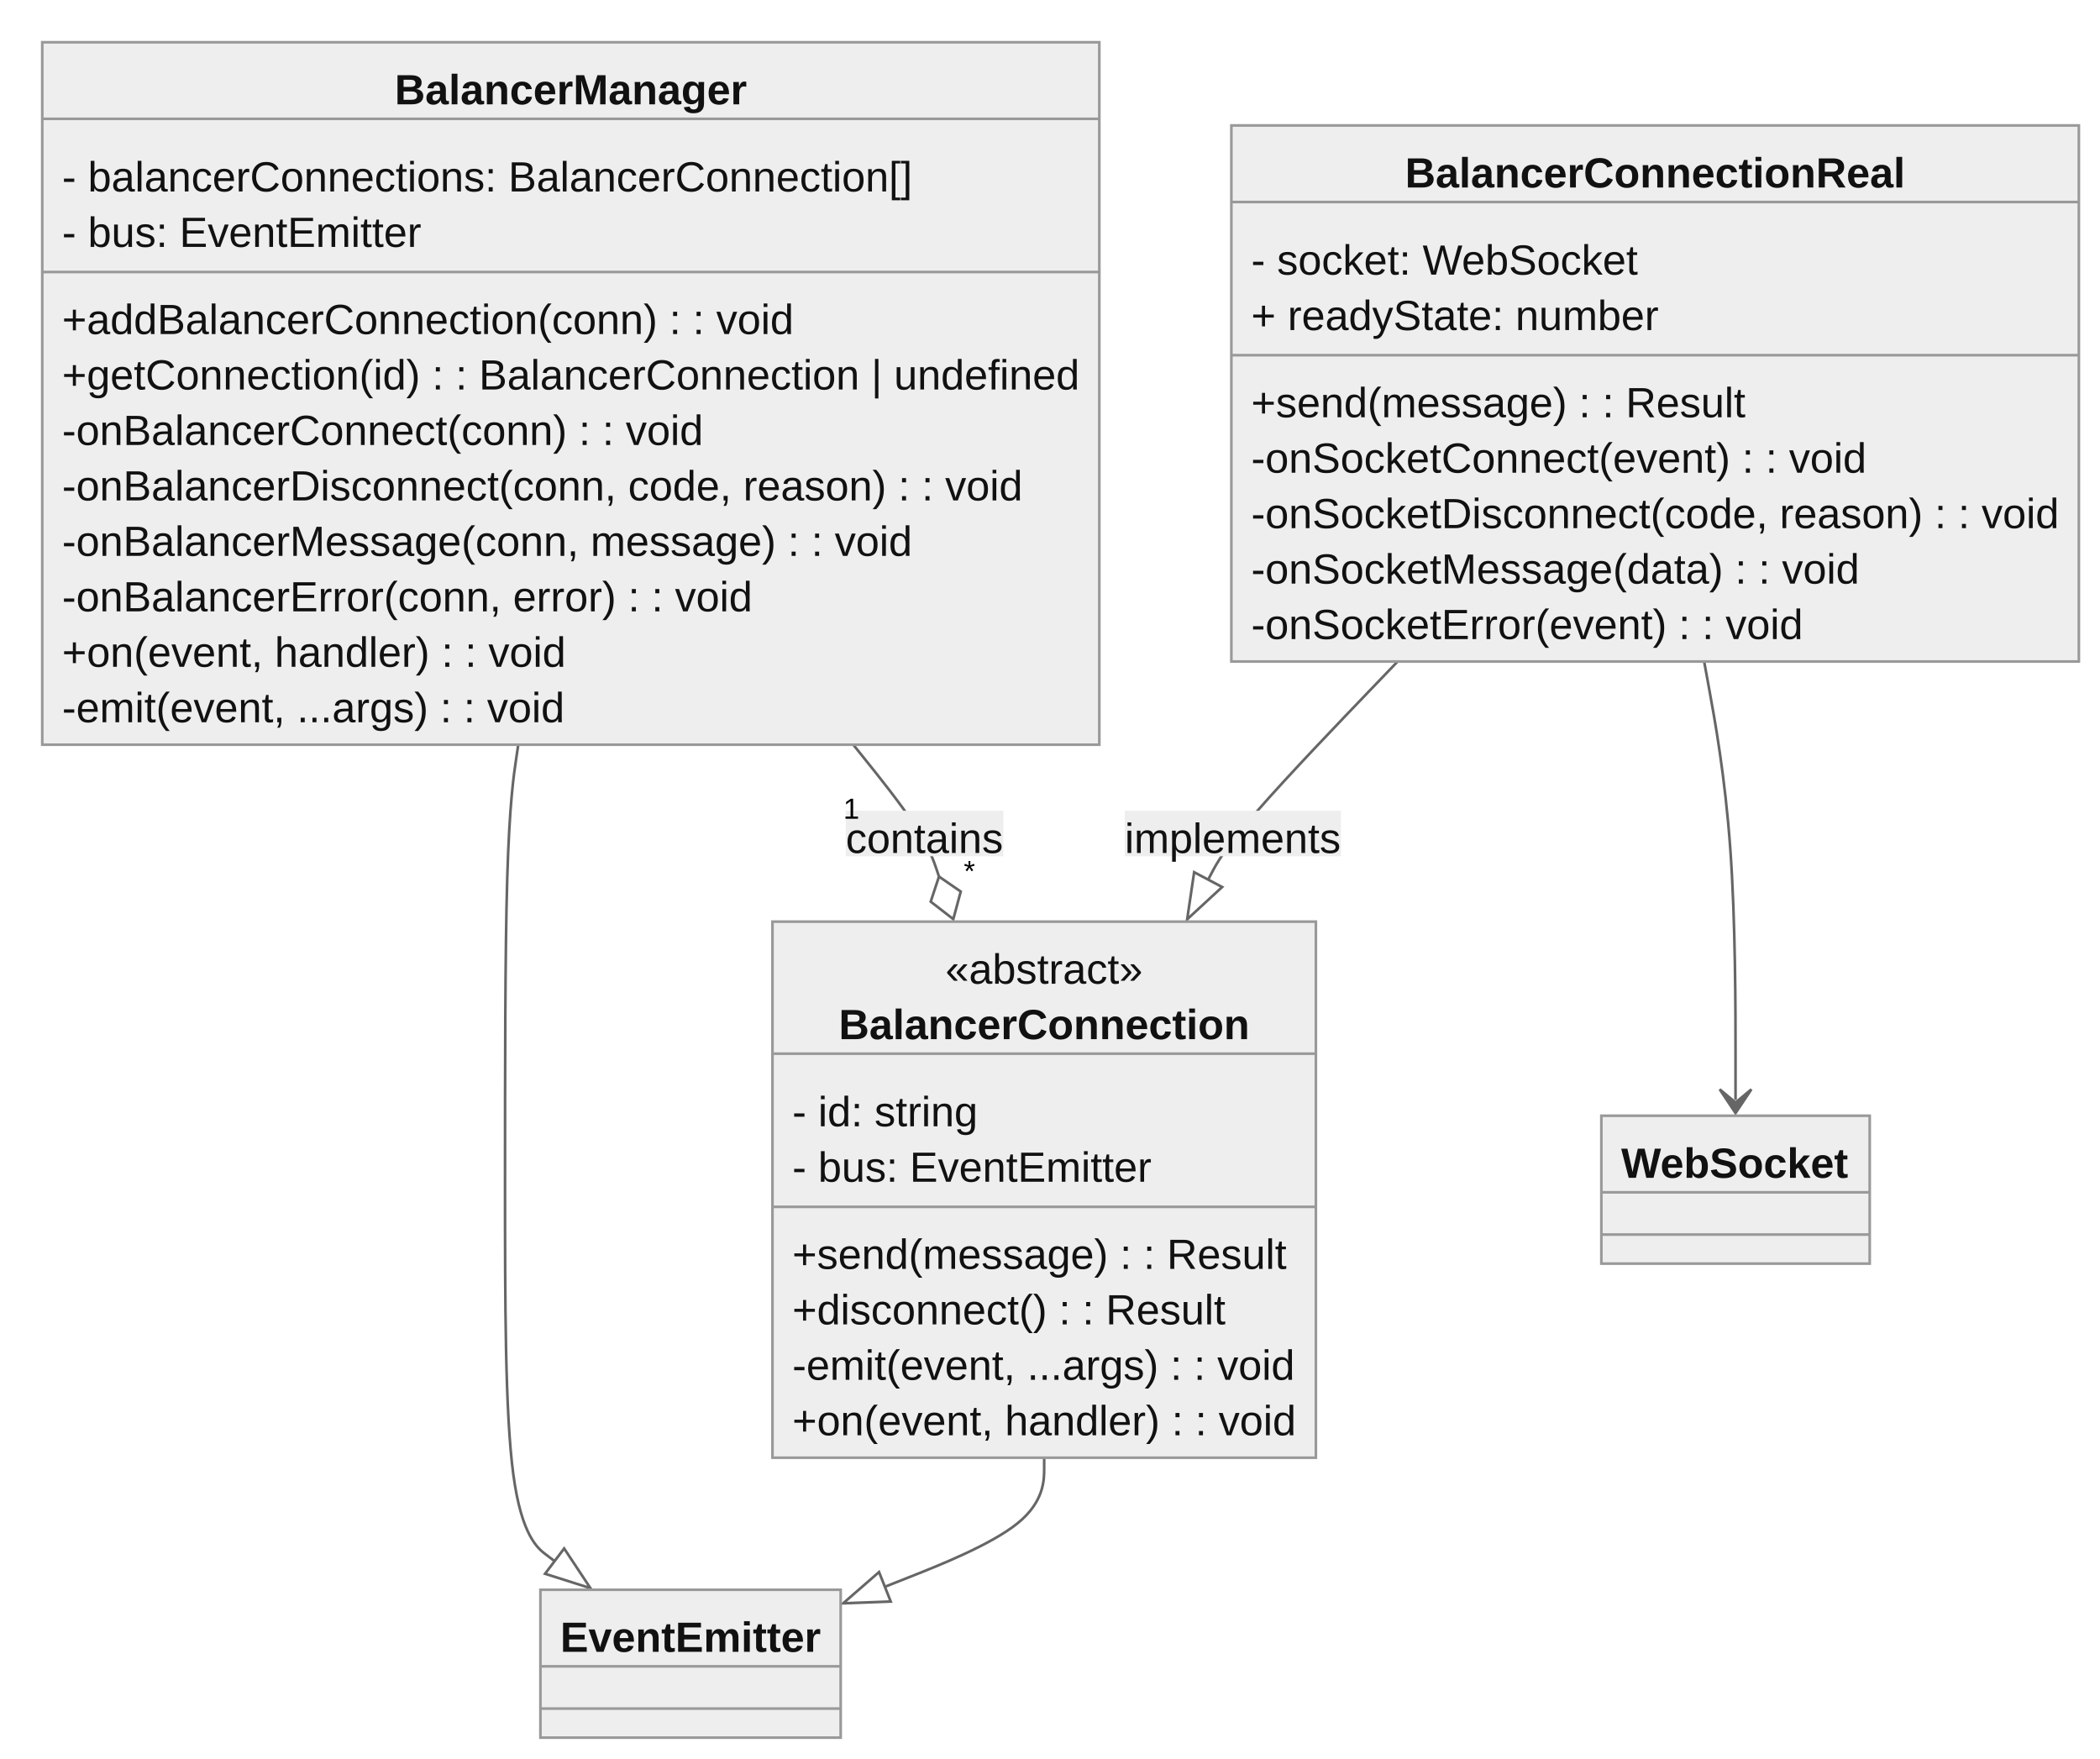
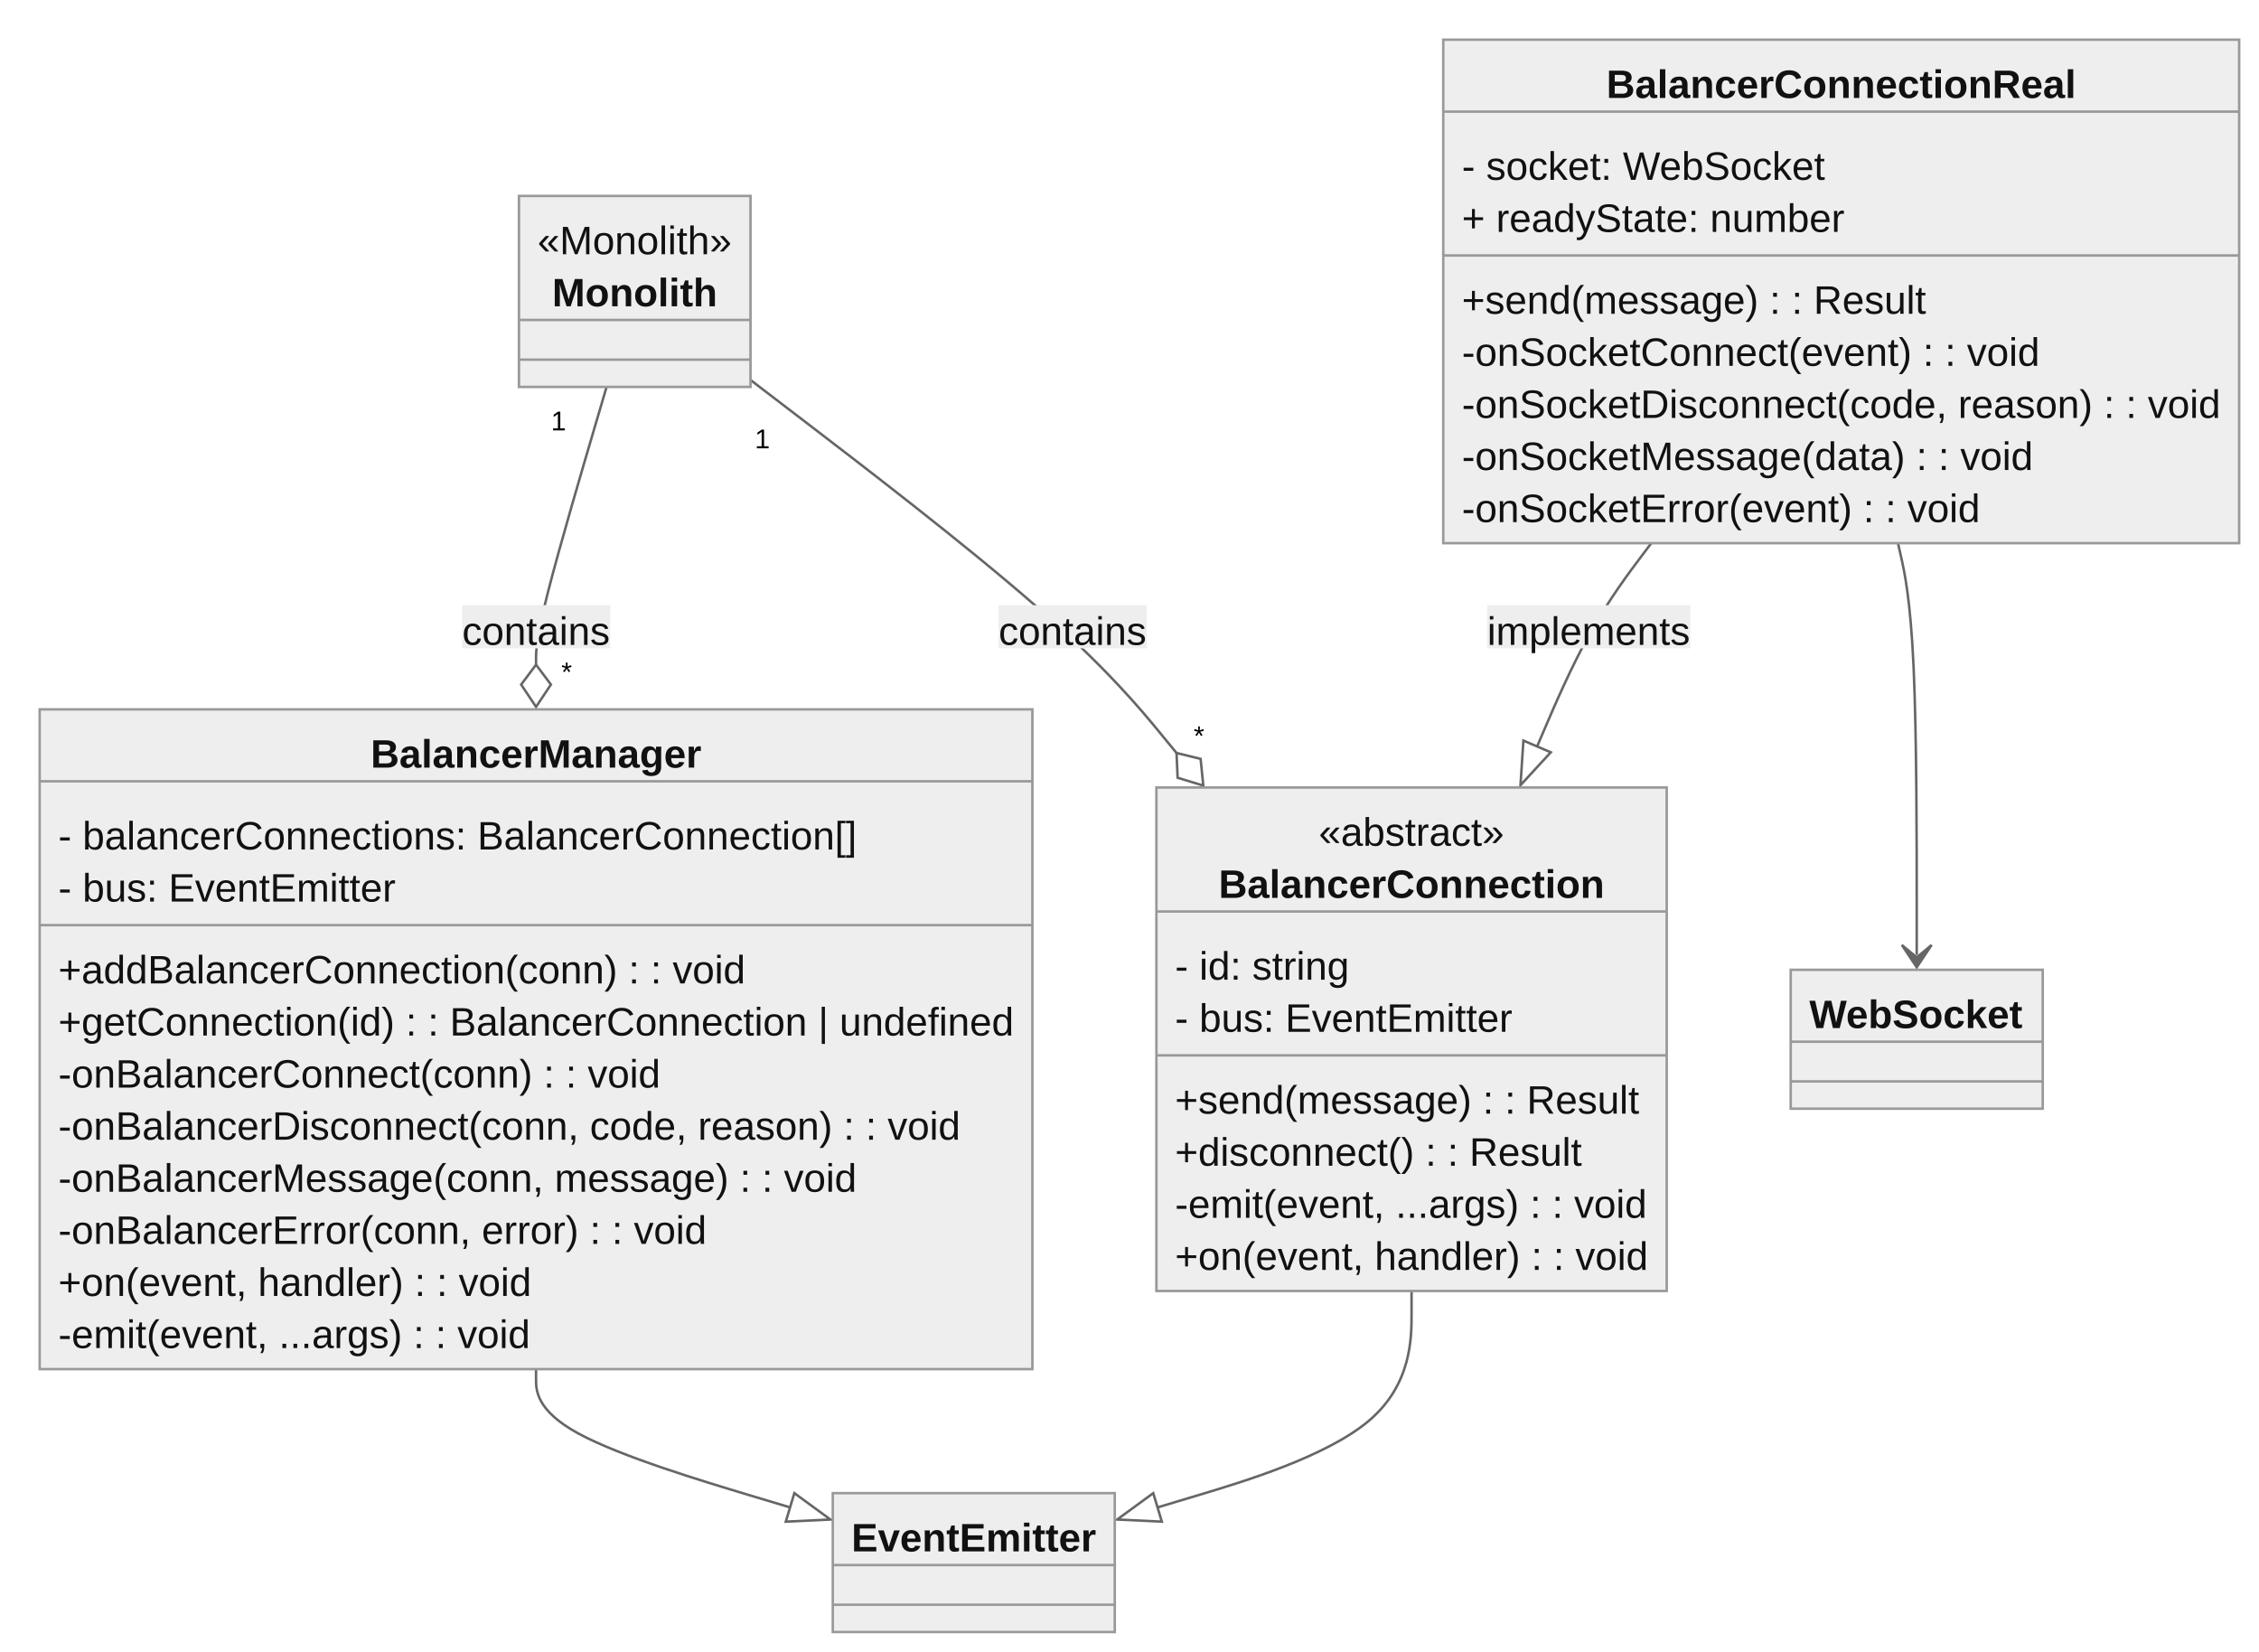
- <svg xmlns="http://www.w3.org/2000/svg" aria-roledescription="classDiagram" role="graphics-document document" viewBox="-8 -8 795.234 666" style="max-width: 795.234px; background-color: white;" width="100%" id="my-svg">
+ <svg xmlns="http://www.w3.org/2000/svg" aria-roledescription="classDiagram" role="graphics-document document" viewBox="-8 -8 910.906 666" style="max-width: 910.906px; background-color: white;" width="100%" id="my-svg">
  <style>#my-svg{font-family:"trebuchet ms",verdana,arial,sans-serif;font-size:16px;fill:#000000;}#my-svg .error-icon{fill:#552222;}#my-svg .error-text{fill:#552222;stroke:#552222;}#my-svg .edge-thickness-normal{stroke-width:2px;}#my-svg .edge-thickness-thick{stroke-width:3.5px;}#my-svg .edge-pattern-solid{stroke-dasharray:0;}#my-svg .edge-pattern-dashed{stroke-dasharray:3;}#my-svg .edge-pattern-dotted{stroke-dasharray:2;}#my-svg .marker{fill:#666;stroke:#666;}#my-svg .marker.cross{stroke:#666;}#my-svg svg{font-family:"trebuchet ms",verdana,arial,sans-serif;font-size:16px;}#my-svg g.classGroup text{fill:#999;stroke:none;font-family:"trebuchet ms",verdana,arial,sans-serif;font-size:10px;}#my-svg g.classGroup text .title{font-weight:bolder;}#my-svg .nodeLabel,#my-svg .edgeLabel{color:#111111;}#my-svg .edgeLabel .label rect{fill:#eee;}#my-svg .label text{fill:#111111;}#my-svg .edgeLabel .label span{background:#eee;}#my-svg .classTitle{font-weight:bolder;}#my-svg .node rect,#my-svg .node circle,#my-svg .node ellipse,#my-svg .node polygon,#my-svg .node path{fill:#eee;stroke:#999;stroke-width:1px;}#my-svg .divider{stroke:#999;stroke-width:1;}#my-svg g.clickable{cursor:pointer;}#my-svg g.classGroup rect{fill:#eee;stroke:#999;}#my-svg g.classGroup line{stroke:#999;stroke-width:1;}#my-svg .classLabel .box{stroke:none;stroke-width:0;fill:#eee;opacity:0.5;}#my-svg .classLabel .label{fill:#999;font-size:10px;}#my-svg .relation{stroke:#666;stroke-width:1;fill:none;}#my-svg .dashed-line{stroke-dasharray:3;}#my-svg .dotted-line{stroke-dasharray:1 2;}#my-svg #compositionStart,#my-svg .composition{fill:#666!important;stroke:#666!important;stroke-width:1;}#my-svg #compositionEnd,#my-svg .composition{fill:#666!important;stroke:#666!important;stroke-width:1;}#my-svg #dependencyStart,#my-svg .dependency{fill:#666!important;stroke:#666!important;stroke-width:1;}#my-svg #dependencyStart,#my-svg .dependency{fill:#666!important;stroke:#666!important;stroke-width:1;}#my-svg #extensionStart,#my-svg .extension{fill:transparent!important;stroke:#666!important;stroke-width:1;}#my-svg #extensionEnd,#my-svg .extension{fill:transparent!important;stroke:#666!important;stroke-width:1;}#my-svg #aggregationStart,#my-svg .aggregation{fill:transparent!important;stroke:#666!important;stroke-width:1;}#my-svg #aggregationEnd,#my-svg .aggregation{fill:transparent!important;stroke:#666!important;stroke-width:1;}#my-svg #lollipopStart,#my-svg .lollipop{fill:#eee!important;stroke:#666!important;stroke-width:1;}#my-svg #lollipopEnd,#my-svg .lollipop{fill:#eee!important;stroke:#666!important;stroke-width:1;}#my-svg .edgeTerminals{font-size:11px;}#my-svg .classTitleText{text-anchor:middle;font-size:18px;fill:#000000;}#my-svg :root{--mermaid-font-family:"trebuchet ms",verdana,arial,sans-serif;}</style>
  <g>
    <defs>
      <marker orient="auto" markerHeight="240" markerWidth="190" refY="7" refX="18" class="marker aggregation classDiagram" id="my-svg_classDiagram-aggregationStart">
        <path d="M 18,7 L9,13 L1,7 L9,1 Z" />
      </marker>
    </defs>
    <defs>
      <marker orient="auto" markerHeight="28" markerWidth="20" refY="7" refX="1" class="marker aggregation classDiagram" id="my-svg_classDiagram-aggregationEnd">
        <path d="M 18,7 L9,13 L1,7 L9,1 Z" />
      </marker>
    </defs>
    <defs>
      <marker orient="auto" markerHeight="240" markerWidth="190" refY="7" refX="18" class="marker extension classDiagram" id="my-svg_classDiagram-extensionStart">
        <path d="M 1,7 L18,13 V 1 Z" />
      </marker>
    </defs>
    <defs>
      <marker orient="auto" markerHeight="28" markerWidth="20" refY="7" refX="1" class="marker extension classDiagram" id="my-svg_classDiagram-extensionEnd">
        <path d="M 1,1 V 13 L18,7 Z" />
      </marker>
    </defs>
    <defs>
      <marker orient="auto" markerHeight="240" markerWidth="190" refY="7" refX="18" class="marker composition classDiagram" id="my-svg_classDiagram-compositionStart">
        <path d="M 18,7 L9,13 L1,7 L9,1 Z" />
      </marker>
    </defs>
    <defs>
      <marker orient="auto" markerHeight="28" markerWidth="20" refY="7" refX="1" class="marker composition classDiagram" id="my-svg_classDiagram-compositionEnd">
        <path d="M 18,7 L9,13 L1,7 L9,1 Z" />
      </marker>
    </defs>
    <defs>
      <marker orient="auto" markerHeight="240" markerWidth="190" refY="7" refX="6" class="marker dependency classDiagram" id="my-svg_classDiagram-dependencyStart">
        <path d="M 5,7 L9,13 L1,7 L9,1 Z" />
      </marker>
    </defs>
    <defs>
      <marker orient="auto" markerHeight="28" markerWidth="20" refY="7" refX="13" class="marker dependency classDiagram" id="my-svg_classDiagram-dependencyEnd">
        <path d="M 18,7 L9,13 L14,7 L9,1 Z" />
      </marker>
    </defs>
    <defs>
      <marker orient="auto" markerHeight="240" markerWidth="190" refY="7" refX="13" class="marker lollipop classDiagram" id="my-svg_classDiagram-lollipopStart">
        <circle r="6" cy="7" cx="7" fill="transparent" stroke="black" />
      </marker>
    </defs>
    <defs>
      <marker orient="auto" markerHeight="240" markerWidth="190" refY="7" refX="1" class="marker lollipop classDiagram" id="my-svg_classDiagram-lollipopEnd">
        <circle r="6" cy="7" cx="7" fill="transparent" stroke="black" />
      </marker>
    </defs>
    <g class="root">
      <g class="clusters" />
      <g class="edgePaths">
-         <path marker-end="url(#my-svg_classDiagram-extensionEnd)" style="fill:none" class="edge-pattern-solid relation" id="id1" d="M188.26,274L187.425,279.583C186.59,285.167,184.92,296.333,184.085,324.417C183.25,352.5,183.25,397.5,183.25,441.083C183.25,484.667,183.25,526.833,186.378,550.277C189.506,573.72,195.762,578.439,198.89,580.799L202.018,583.159" />
-         <path marker-end="url(#my-svg_classDiagram-extensionEnd)" style="fill:none" class="edge-pattern-solid relation" id="id2" d="M387.41,544L387.41,548.167C387.41,552.333,387.41,560.667,377.357,568.812C367.303,576.958,347.196,584.916,337.142,588.896L327.088,592.875" />
-         <path marker-end="url(#my-svg_classDiagram-extensionEnd)" style="fill:none" class="edge-pattern-solid relation" id="id3" d="M521.254,242.5L510.847,253.333C500.439,264.167,479.624,285.833,467.666,299.598C455.708,313.363,452.607,319.226,451.057,322.157L449.507,325.088" />
-         <path marker-end="url(#my-svg_classDiagram-dependencyEnd)" style="fill:none" class="edge-pattern-solid relation" id="id4" d="M637.33,242.5L639.312,253.333C641.293,264.167,645.256,285.833,647.237,313.5C649.219,341.167,649.219,374.833,649.219,391.667L649.219,408.5" />
-         <path marker-end="url(#my-svg_classDiagram-aggregationEnd)" style="fill:none" class="edge-pattern-solid relation" id="id5" d="M315.116,274L319.606,279.583C324.097,285.167,333.078,296.333,338.488,304.656C343.899,312.979,345.74,318.458,346.66,321.198L347.58,323.937" />
+         <path marker-end="url(#my-svg_classDiagram-aggregationEnd)" style="fill:none" class="edge-pattern-solid relation" id="id1" d="M236.596,148L231.855,164.083C227.113,180.167,217.631,212.333,212.89,231C208.148,249.667,208.148,254.833,208.148,257.417L208.148,260" />
+         <path marker-end="url(#my-svg_classDiagram-aggregationEnd)" style="fill:none" class="edge-pattern-solid relation" id="id2" d="M294.633,145.206L316.271,161.755C337.91,178.304,381.188,211.402,409.818,236.466C438.449,261.53,452.433,278.559,459.425,287.074L466.417,295.589" />
+         <path marker-end="url(#my-svg_classDiagram-extensionEnd)" style="fill:none" class="edge-pattern-solid relation" id="id3" d="M208.148,544L208.148,548.167C208.148,552.333,208.148,560.667,225.22,569.959C242.291,579.251,276.434,589.503,293.505,594.628L310.577,599.754" />
+         <path marker-end="url(#my-svg_classDiagram-extensionEnd)" style="fill:none" class="edge-pattern-solid relation" id="id4" d="M561.188,512.5L561.188,521.917C561.188,531.333,561.188,550.167,544.116,564.709C527.045,579.251,492.902,589.503,475.831,594.628L458.759,599.754" />
+         <path marker-end="url(#my-svg_classDiagram-extensionEnd)" style="fill:none" class="edge-pattern-solid relation" id="id5" d="M657.86,211L653.648,216.583C649.435,222.167,641.011,233.333,633.335,246.993C625.66,260.652,618.733,276.805,615.27,284.881L611.807,292.957" />
+         <path marker-end="url(#my-svg_classDiagram-dependencyEnd)" style="fill:none" class="edge-pattern-solid relation" id="id6" d="M757.334,211L758.593,216.583C759.853,222.167,762.372,233.333,763.631,261C764.891,288.667,764.891,332.833,764.891,354.917L764.891,377" />
      </g>
      <g class="edgeLabels">
-         <g class="edgeLabel">
-           <g transform="translate(0, 0)" class="label">
-             <rect height="0" width="0" ry="0" rx="0" />
-             <text style="">
-               <tspan class="row" x="0" dy="1em" xml:space="preserve" />
-             </text>
-           </g>
-         </g>
-         <g class="edgeLabel">
-           <g transform="translate(0, 0)" class="label">
-             <rect height="0" width="0" ry="0" rx="0" />
-             <text style="">
-               <tspan class="row" x="0" dy="1em" xml:space="preserve" />
-             </text>
-           </g>
-         </g>
-         <g transform="translate(458.8086, 307.5)" class="edgeLabel">
-           <g transform="translate(-40.90625, -8.5)" class="label">
-             <rect height="17.244" width="81.882" ry="0" rx="0" />
-             <text style="">
-               <tspan class="row" x="0" dy="1em" xml:space="preserve">implements</tspan>
-             </text>
-           </g>
-         </g>
-         <g class="edgeLabel">
-           <g transform="translate(0, 0)" class="label">
-             <rect height="0" width="0" ry="0" rx="0" />
-             <text style="">
-               <tspan class="row" x="0" dy="1em" xml:space="preserve" />
-             </text>
-           </g>
-         </g>
-         <g transform="translate(342.0586, 307.5)" class="edgeLabel">
+         <g transform="translate(208.1484, 244.5)" class="edgeLabel">
          <g transform="translate(-29.79688, -8.5)" class="label">
-             <rect height="17.244" width="59.682" ry="0" rx="0" />
+             <rect height="17.428" width="59.708" ry="0" rx="0" />
            <text style="">
              <tspan class="row" x="0" dy="1em" xml:space="preserve">contains</tspan>
            </text>
          </g>
        </g>
-         <g transform="translate(314.3946, 297.0376)" class="edgeTerminals">
+         <g transform="translate(217.2597, 160.5444)" class="edgeTerminals">
          <g transform="translate(-3.0625, -6)" class="inner">
            <text style="">
              <tspan class="row" x="0" dy="1em" xml:space="preserve">1</tspan>
            </text>
          </g>
        </g>
-         <g transform="translate(356.9588, 314.6343)" class="edgeTerminals">
+         <g transform="translate(218.3594, 255.7127)" class="edgeTerminals">
          <g transform="translate(-2.5, -6)" class="inner" />
          <text style="">
            <tspan class="row" x="0" dy="1em" xml:space="preserve">*</tspan>
          </text>
        </g>
+         <g transform="translate(424.4648, 244.5)" class="edgeLabel">
+           <g transform="translate(-29.79688, -8.5)" class="label">
+             <rect height="17.428" width="59.708" ry="0" rx="0" />
+             <text style="">
+               <tspan class="row" x="0" dy="1em" xml:space="preserve">contains</tspan>
+             </text>
+           </g>
+         </g>
+         <g transform="translate(299.4212, 167.752)" class="edgeTerminals">
+           <g transform="translate(-3.0625, -6)" class="inner">
+             <text style="">
+               <tspan class="row" x="0" dy="1em" xml:space="preserve">1</tspan>
+             </text>
+           </g>
+         </g>
+         <g transform="translate(473.3267, 281.4563)" class="edgeTerminals">
+           <g transform="translate(-2.5, -6)" class="inner" />
+           <text style="">
+             <tspan class="row" x="0" dy="1em" xml:space="preserve">*</tspan>
+           </text>
+         </g>
+         <g class="edgeLabel">
+           <g transform="translate(0, 0)" class="label">
+             <rect height="0" width="0" ry="0" rx="0" />
+             <text style="">
+               <tspan class="row" x="0" dy="1em" xml:space="preserve" />
+             </text>
+           </g>
+         </g>
+         <g class="edgeLabel">
+           <g transform="translate(0, 0)" class="label">
+             <rect height="0" width="0" ry="0" rx="0" />
+             <text style="">
+               <tspan class="row" x="0" dy="1em" xml:space="preserve" />
+             </text>
+           </g>
+         </g>
+         <g transform="translate(632.5859, 244.5)" class="edgeLabel">
+           <g transform="translate(-40.90625, -8.5)" class="label">
+             <rect height="17.428" width="81.911" ry="0" rx="0" />
+             <text style="">
+               <tspan class="row" x="0" dy="1em" xml:space="preserve">implements</tspan>
+             </text>
+           </g>
+         </g>
+         <g class="edgeLabel">
+           <g transform="translate(0, 0)" class="label">
+             <rect height="0" width="0" ry="0" rx="0" />
+             <text style="">
+               <tspan class="row" x="0" dy="1em" xml:space="preserve" />
+             </text>
+           </g>
+         </g>
      </g>
      <g class="nodes">
-         <g transform="translate(208.1484, 141)" id="classId-BalancerManager-0" class="node default">
+         <g transform="translate(247.9453, 109.5)" id="classId-Monolith-0" class="node default">
+           <rect height="77" width="93.375" y="-38.5" x="-46.688" class="outer title-state" />
+           <line y2="11.5" y1="11.5" x2="46.688" x1="-46.688" class="divider" />
+           <line y2="27.5" y1="27.5" x2="46.688" x1="-46.688" class="divider" />
+           <g class="label">
+             <text transform="translate( -39.1875, -31)" style="">
+               <tspan class="title-row" x="0" dy="1em" xml:space="preserve">«Monolith»</tspan>
+             </text>
+             <text transform="translate( -33.32031, -10)" class="classTitle" style="">
+               <tspan class="title-row" x="0" dy="1em" xml:space="preserve">Monolith</tspan>
+             </text>
+           </g>
+         </g>
+         <g transform="translate(208.1484, 411)" id="classId-BalancerManager-1" class="node default">
          <rect height="266" width="400.297" y="-133" x="-200.148" class="outer title-state" />
          <line y2="-104" y1="-104" x2="200.148" x1="-200.148" class="divider" />
          <line y2="-46" y1="-46" x2="200.148" x1="-200.148" class="divider" />
          <g class="label">
            <text style="">
              <tspan class="title-row" x="0" dy="1em" xml:space="preserve" />
            </text>
            <text transform="translate( -66.69531, -125.5)" class="classTitle" style="">
              <tspan class="title-row" x="0" dy="1em" xml:space="preserve">BalancerManager</tspan>
            </text>
            <text transform="translate( -192.6484, -92.5)" style="">
              <tspan class="title-row" x="0" dy="1em" xml:space="preserve">- balancerConnections: BalancerConnection[]</tspan>
            </text>
            <text transform="translate( -192.6484, -71.5)" style="">
              <tspan class="title-row" x="0" dy="1em" xml:space="preserve">- bus: EventEmitter</tspan>
            </text>
            <text transform="translate( -192.6484, -38.5)" style="">
              <tspan class="title-row" x="0" dy="1em" xml:space="preserve">+addBalancerConnection(conn) : : void</tspan>
            </text>
            <text transform="translate( -192.6484, -17.5)" style="">
              <tspan class="title-row" x="0" dy="1em" xml:space="preserve">+getConnection(id) : : BalancerConnection | undefined</tspan>
            </text>
            <text transform="translate( -192.6484, 3.5)" style="">
              <tspan class="title-row" x="0" dy="1em" xml:space="preserve">-onBalancerConnect(conn) : : void</tspan>
            </text>
            <text transform="translate( -192.6484, 24.5)" style="">
              <tspan class="title-row" x="0" dy="1em" xml:space="preserve">-onBalancerDisconnect(conn, code, reason) : : void</tspan>
            </text>
            <text transform="translate( -192.6484, 45.5)" style="">
              <tspan class="title-row" x="0" dy="1em" xml:space="preserve">-onBalancerMessage(conn, message) : : void</tspan>
            </text>
            <text transform="translate( -192.6484, 66.5)" style="">
              <tspan class="title-row" x="0" dy="1em" xml:space="preserve">-onBalancerError(conn, error) : : void</tspan>
            </text>
            <text transform="translate( -192.6484, 87.5)" style="">
              <tspan class="title-row" x="0" dy="1em" xml:space="preserve">+on(event, handler) : : void</tspan>
            </text>
            <text transform="translate( -192.6484, 108.5)" style="">
              <tspan class="title-row" x="0" dy="1em" xml:space="preserve">-emit(event, ...args) : : void</tspan>
            </text>
          </g>
        </g>
-         <g transform="translate(387.4102, 442.5)" id="classId-BalancerConnection-1" class="node default">
+         <g transform="translate(561.1875, 411)" id="classId-BalancerConnection-2" class="node default">
          <rect height="203" width="205.781" y="-101.5" x="-102.891" class="outer title-state" />
          <line y2="-51.5" y1="-51.5" x2="102.891" x1="-102.891" class="divider" />
          <line y2="6.5" y1="6.5" x2="102.891" x1="-102.891" class="divider" />
          <g class="label">
            <text transform="translate( -37.40625, -94)" style="">
              <tspan class="title-row" x="0" dy="1em" xml:space="preserve">«abstract»</tspan>
            </text>
            <text transform="translate( -77.79688, -73)" class="classTitle" style="">
              <tspan class="title-row" x="0" dy="1em" xml:space="preserve">BalancerConnection</tspan>
            </text>
            <text transform="translate( -95.39062, -40)" style="">
              <tspan class="title-row" x="0" dy="1em" xml:space="preserve">- id: string</tspan>
            </text>
            <text transform="translate( -95.39062, -19)" style="">
              <tspan class="title-row" x="0" dy="1em" xml:space="preserve">- bus: EventEmitter</tspan>
            </text>
            <text transform="translate( -95.39062, 14)" style="">
              <tspan class="title-row" x="0" dy="1em" xml:space="preserve">+send(message) : : Result</tspan>
            </text>
            <text transform="translate( -95.39062, 35)" style="">
              <tspan class="title-row" x="0" dy="1em" xml:space="preserve">+disconnect() : : Result</tspan>
            </text>
            <text transform="translate( -95.39062, 56)" style="">
              <tspan class="title-row" x="0" dy="1em" xml:space="preserve">-emit(event, ...args) : : void</tspan>
            </text>
            <text transform="translate( -95.39062, 77)" style="">
              <tspan class="title-row" x="0" dy="1em" xml:space="preserve">+on(event, handler) : : void</tspan>
            </text>
          </g>
        </g>
-         <g transform="translate(618.7656, 141)" id="classId-BalancerConnectionReal-2" class="node default">
+         <g transform="translate(734.4375, 109.5)" id="classId-BalancerConnectionReal-3" class="node default">
          <rect height="203" width="320.938" y="-101.5" x="-160.469" class="outer title-state" />
          <line y2="-72.5" y1="-72.5" x2="160.469" x1="-160.469" class="divider" />
          <line y2="-14.5" y1="-14.5" x2="160.469" x1="-160.469" class="divider" />
          <g class="label">
            <text style="">
              <tspan class="title-row" x="0" dy="1em" xml:space="preserve" />
            </text>
            <text transform="translate( -94.69531, -94)" class="classTitle" style="">
              <tspan class="title-row" x="0" dy="1em" xml:space="preserve">BalancerConnectionReal</tspan>
            </text>
            <text transform="translate( -152.9688, -61)" style="">
              <tspan class="title-row" x="0" dy="1em" xml:space="preserve">- socket: WebSocket</tspan>
            </text>
            <text transform="translate( -152.9688, -40)" style="">
              <tspan class="title-row" x="0" dy="1em" xml:space="preserve">+ readyState: number</tspan>
            </text>
            <text transform="translate( -152.9688, -7)" style="">
              <tspan class="title-row" x="0" dy="1em" xml:space="preserve">+send(message) : : Result</tspan>
            </text>
            <text transform="translate( -152.9688, 14)" style="">
              <tspan class="title-row" x="0" dy="1em" xml:space="preserve">-onSocketConnect(event) : : void</tspan>
            </text>
            <text transform="translate( -152.9688, 35)" style="">
              <tspan class="title-row" x="0" dy="1em" xml:space="preserve">-onSocketDisconnect(code, reason) : : void</tspan>
            </text>
            <text transform="translate( -152.9688, 56)" style="">
              <tspan class="title-row" x="0" dy="1em" xml:space="preserve">-onSocketMessage(data) : : void</tspan>
            </text>
            <text transform="translate( -152.9688, 77)" style="">
              <tspan class="title-row" x="0" dy="1em" xml:space="preserve">-onSocketError(event) : : void</tspan>
            </text>
          </g>
        </g>
-         <g transform="translate(253.5, 622)" id="classId-EventEmitter-3" class="node default">
+         <g transform="translate(384.668, 622)" id="classId-EventEmitter-4" class="node default">
          <rect height="56" width="113.703" y="-28" x="-56.852" class="outer title-state" />
          <line y2="1" y1="1" x2="56.852" x1="-56.852" class="divider" />
          <line y2="17" y1="17" x2="56.852" x1="-56.852" class="divider" />
          <g class="label">
            <text style="">
              <tspan class="title-row" x="0" dy="1em" xml:space="preserve" />
            </text>
            <text transform="translate( -49.35156, -20.5)" class="classTitle" style="">
              <tspan class="title-row" x="0" dy="1em" xml:space="preserve">EventEmitter</tspan>
            </text>
          </g>
        </g>
-         <g transform="translate(649.2188, 442.5)" id="classId-WebSocket-4" class="node default">
+         <g transform="translate(764.8906, 411)" id="classId-WebSocket-5" class="node default">
          <rect height="56" width="101.625" y="-28" x="-50.812" class="outer title-state" />
          <line y2="1" y1="1" x2="50.812" x1="-50.812" class="divider" />
          <line y2="17" y1="17" x2="50.812" x1="-50.812" class="divider" />
          <g class="label">
            <text style="">
              <tspan class="title-row" x="0" dy="1em" xml:space="preserve" />
            </text>
            <text transform="translate( -43.3125, -20.5)" class="classTitle" style="">
              <tspan class="title-row" x="0" dy="1em" xml:space="preserve">WebSocket</tspan>
            </text>
          </g>
        </g>
      </g>
    </g>
  </g>
</svg>
